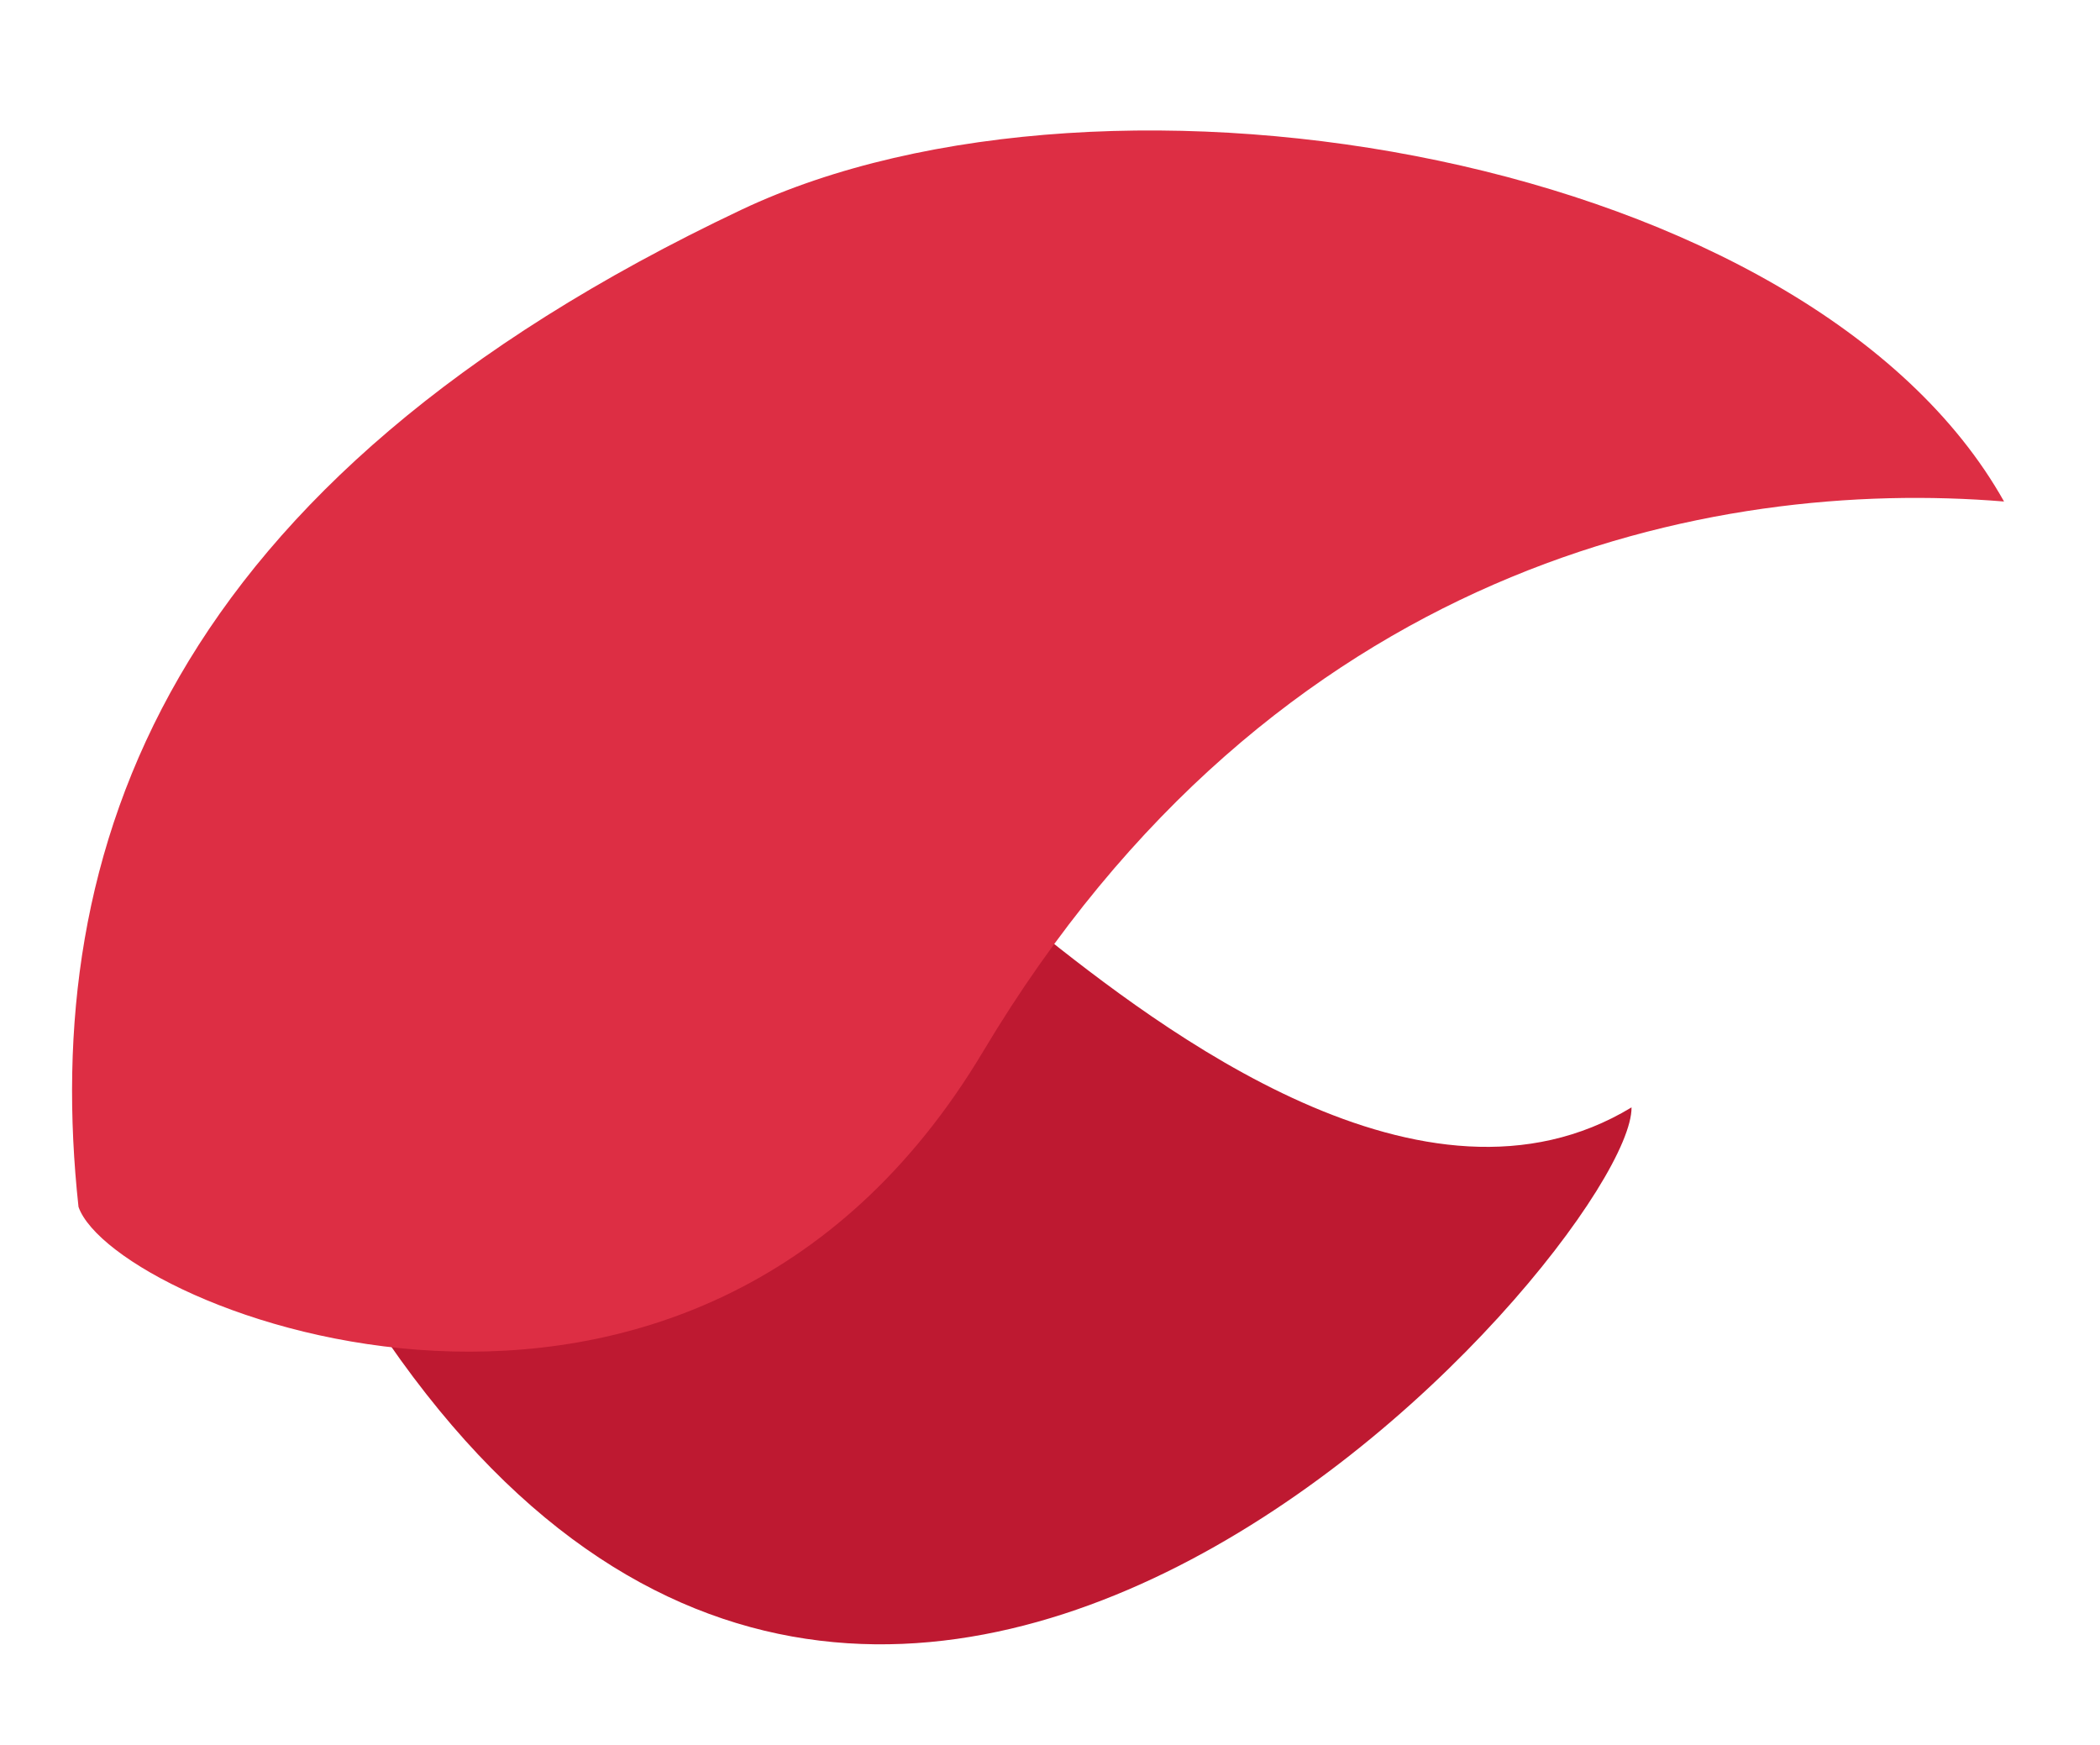
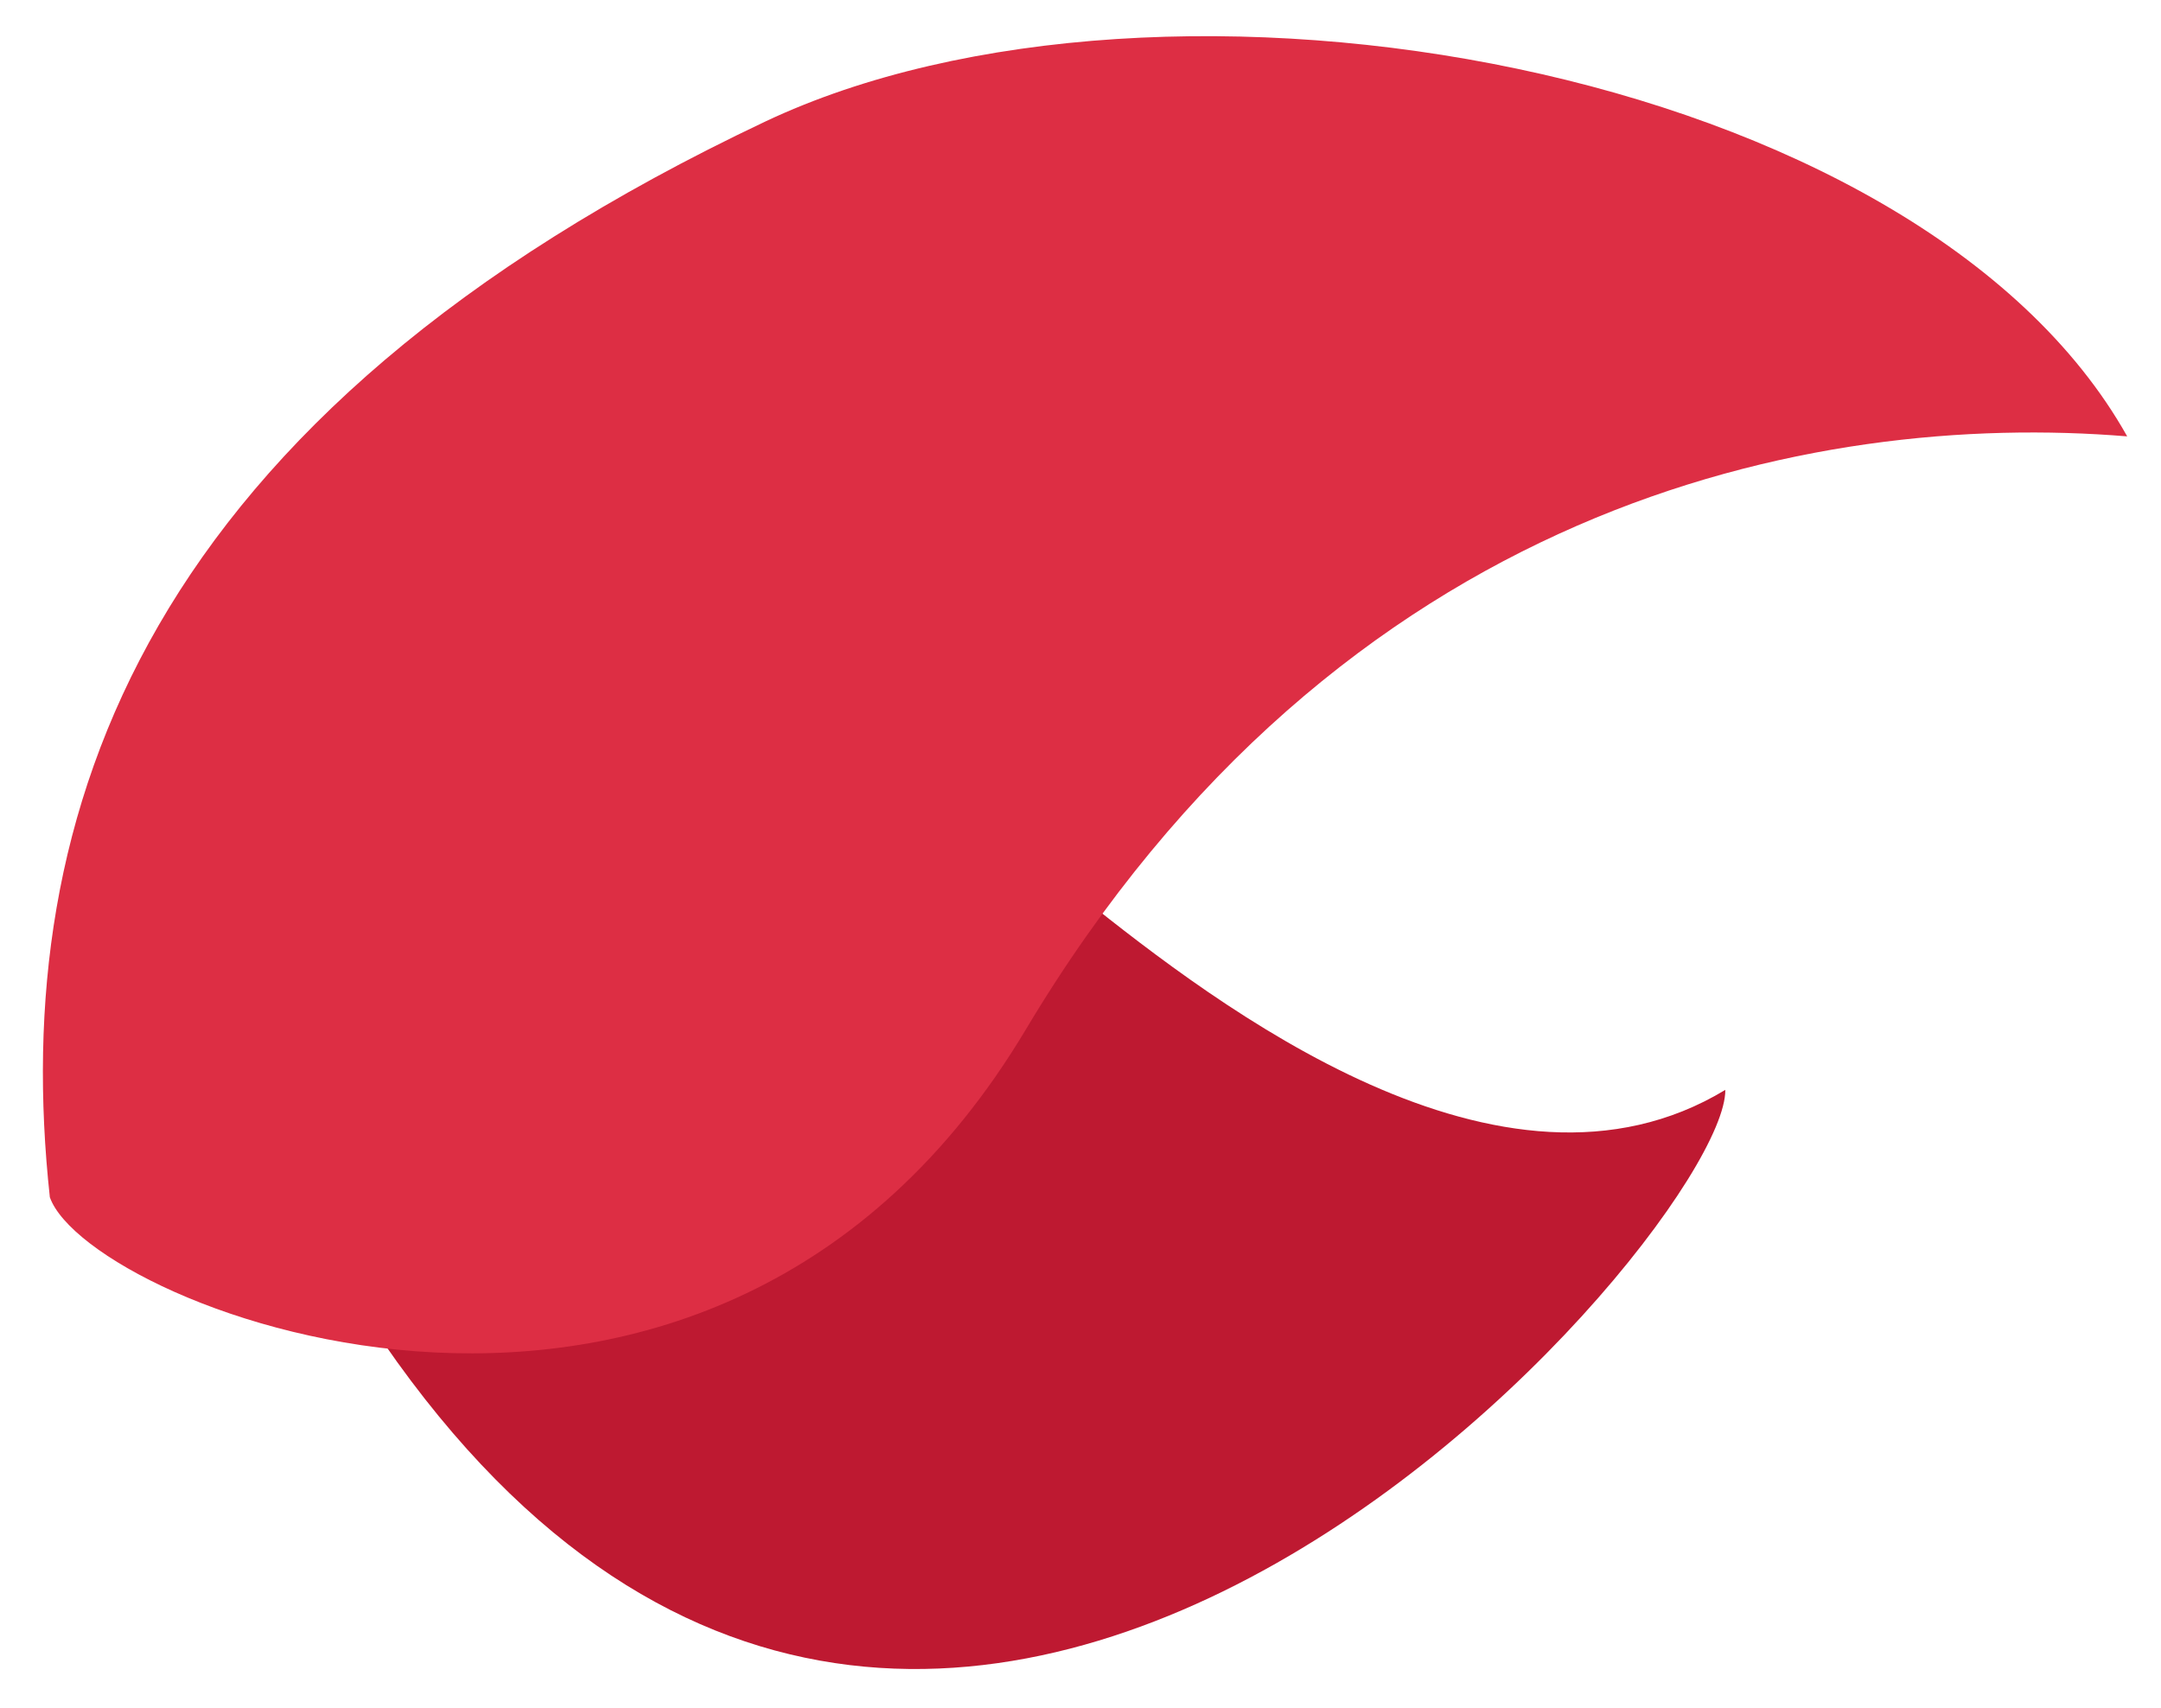
- <svg xmlns="http://www.w3.org/2000/svg" version="1.2" viewBox="0 0 65 54" width="65" height="54">
+ <svg xmlns="http://www.w3.org/2000/svg" version="1.2" viewBox="1 3 62 49" width="62" height="49">
  <path fill="#be1931" d="m32.07 28.77c3.82 3.05 12.02 9.38 18.43 5.5 0.04 4.3-24.88 32.91-40.79 3.49 0.17-4.87 22.36-8.99 22.36-8.99z" />
  <path fill="#dd2e44" d="m62.03 15.52c-6-10.69-27.66-14.43-39.08-9.03-17.83 8.44-21.72 19.8-20.52 30.86 1.12 3.19 18.98 10.29 28-4.81 9.03-15.11 22.6-17.76 31.6-17.02z" />
</svg>
